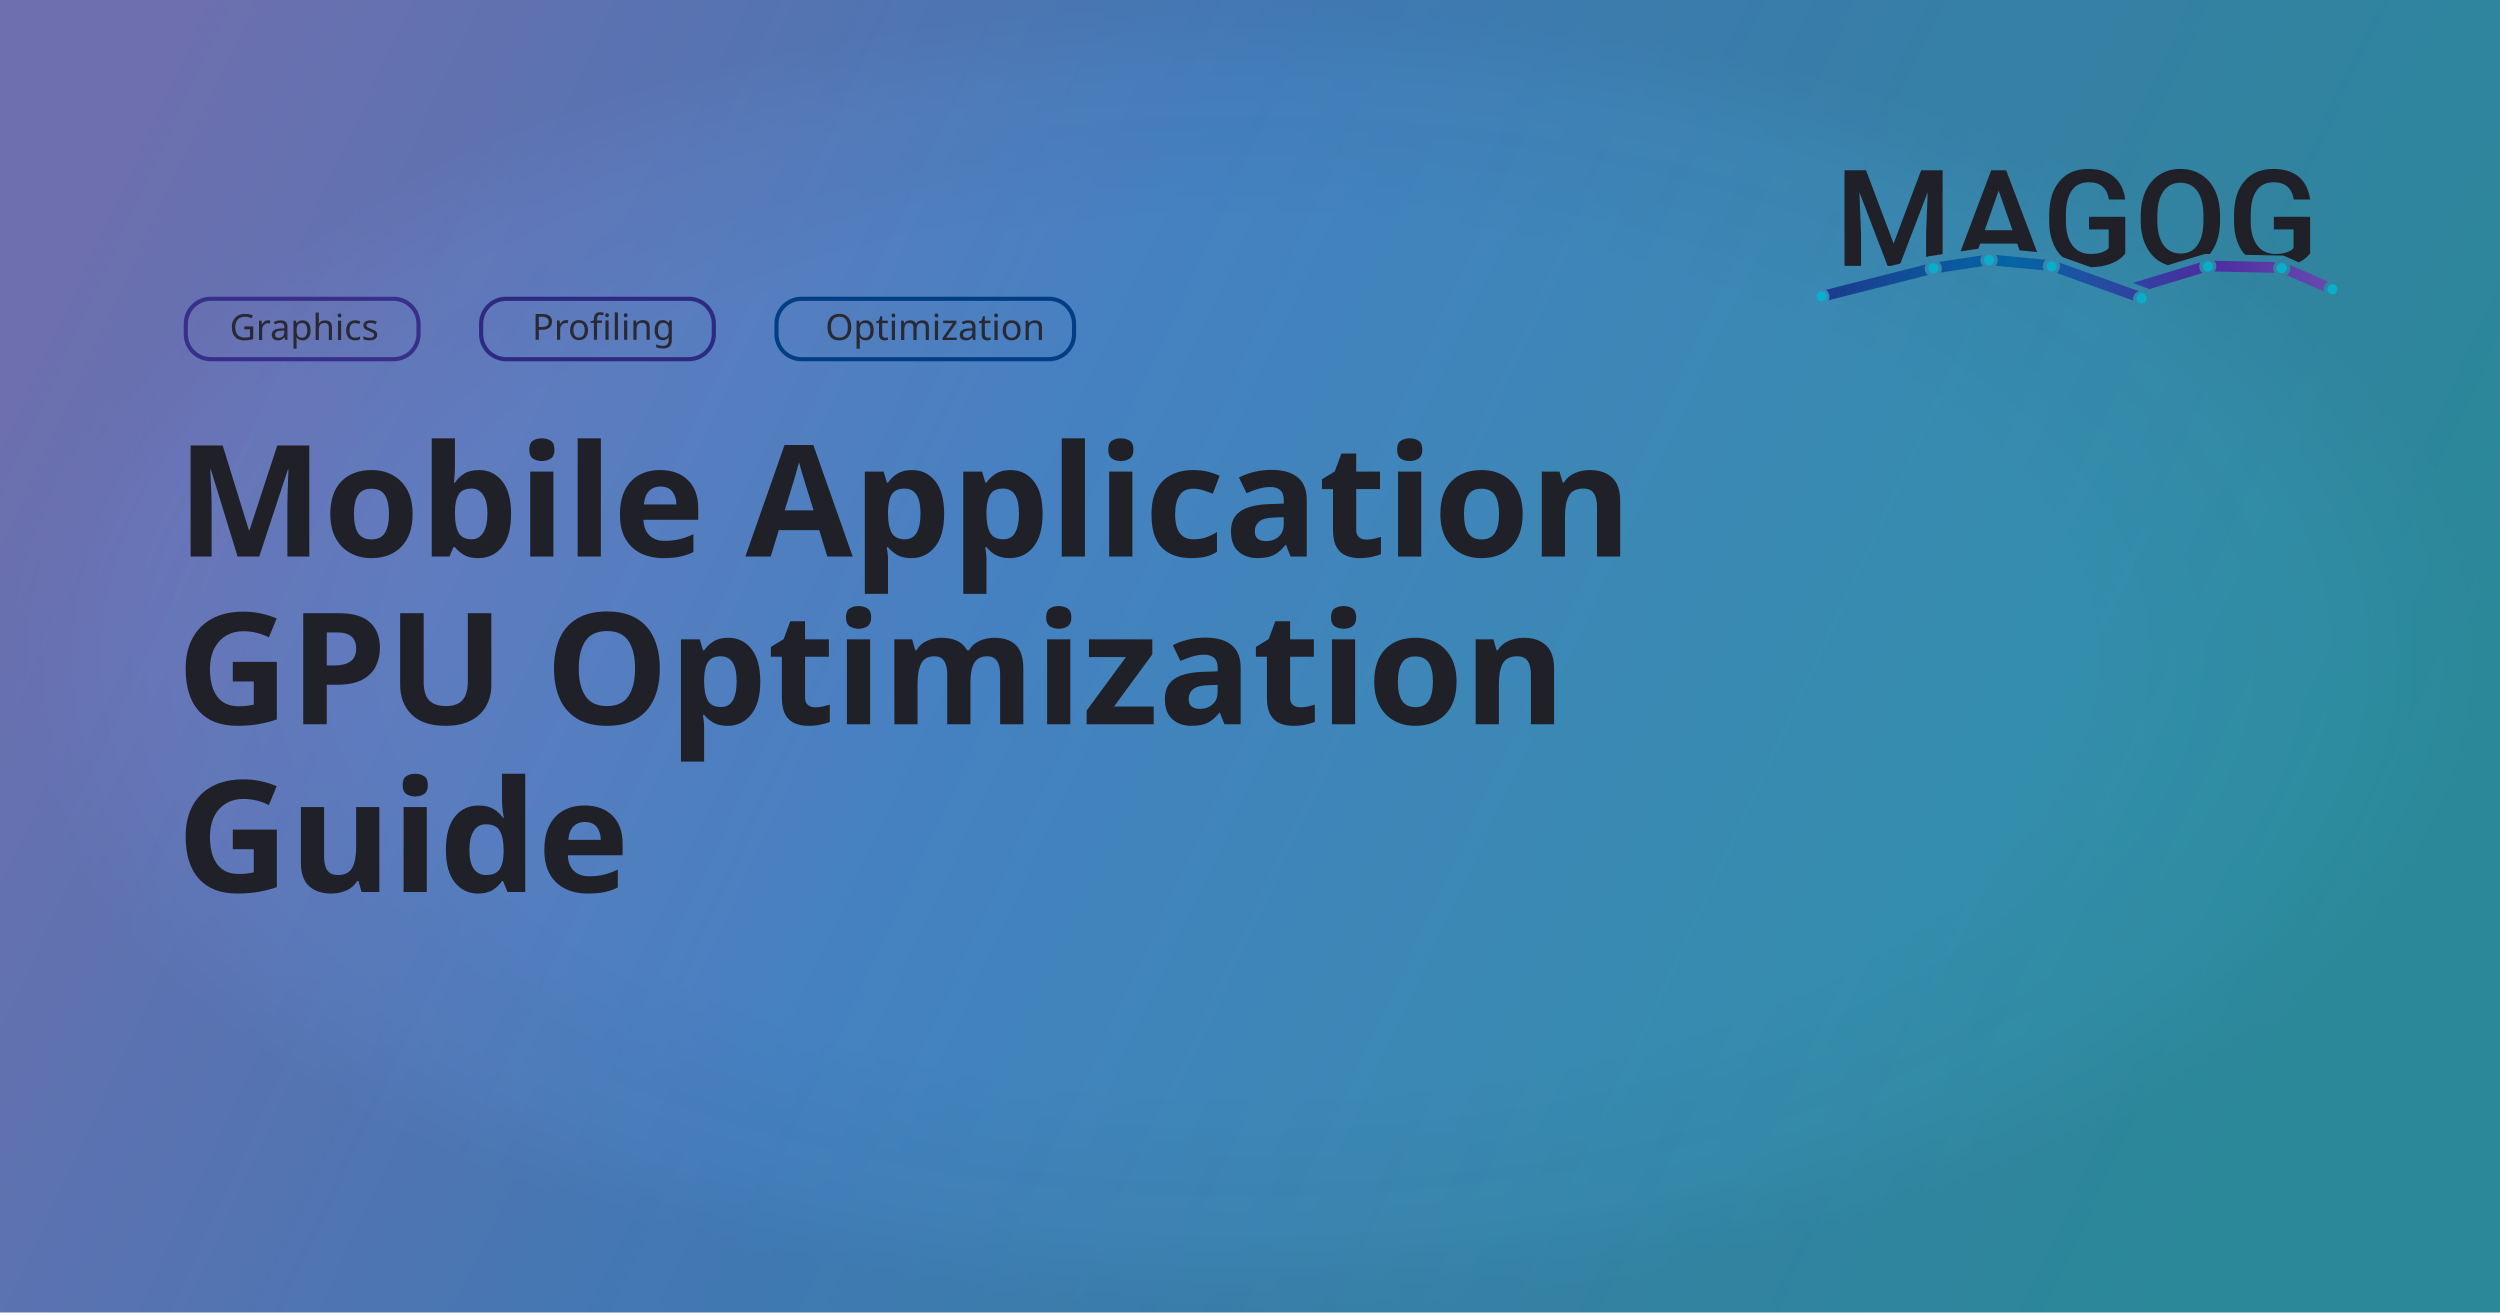
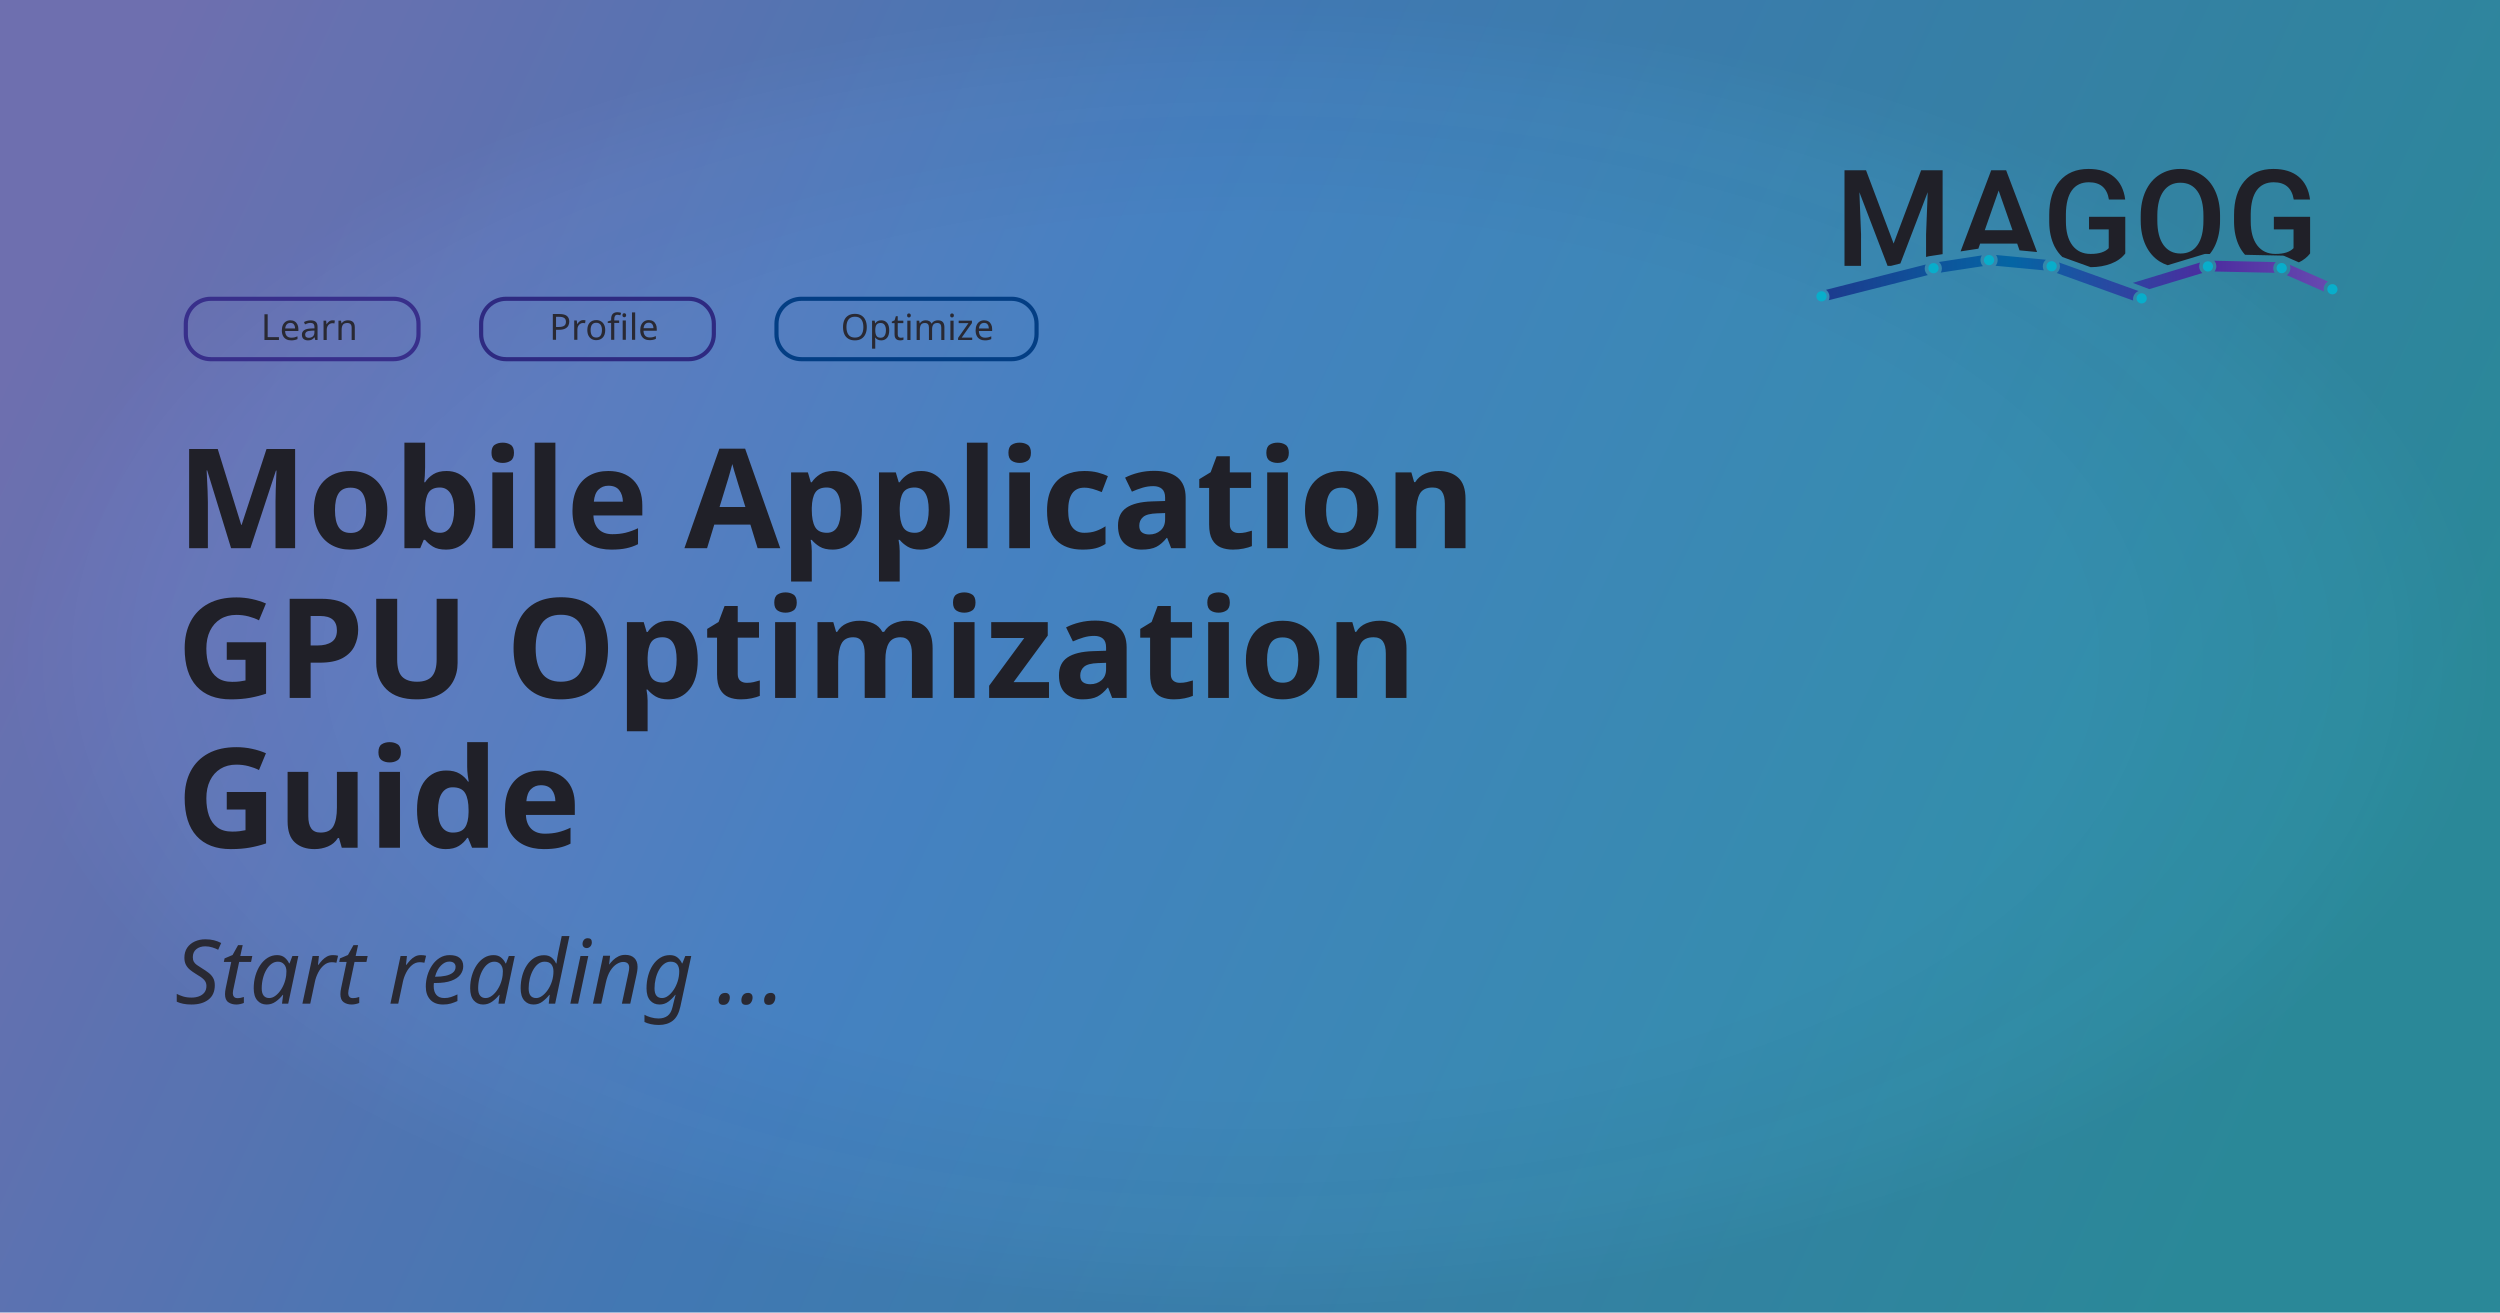
<svg xmlns="http://www.w3.org/2000/svg" xmlns:xlink="http://www.w3.org/1999/xlink" width="1200" height="630" viewBox="0 0 1200 630" version="1.1" id="svg1">
  <defs id="defs1">
    <linearGradient id="linearGradient2">
      <stop style="stop-color:#111111;stop-opacity:0;" offset="0" id="stop2" />
      <stop style="stop-color:#111111;stop-opacity:0;" offset="0.669" id="stop7" />
      <stop style="stop-color:#111111;stop-opacity:0.04;" offset="0.88" id="stop9" />
      <stop style="stop-color:#111111;stop-opacity:0.08;" offset="1" id="stop3" />
    </linearGradient>
    <linearGradient id="linearGradient18">
      <stop style="stop-color:#7677bd;stop-opacity:1;" offset="0" id="stop18" />
      <stop style="stop-color:#4581c1;stop-opacity:1;" offset="0.399" id="stop20" />
      <stop style="stop-color:#2d92a4;stop-opacity:1;" offset="0.947" id="stop21" />
    </linearGradient>
    <linearGradient xlink:href="#linearGradient18" id="linearGradient19" x1="56.215" y1="61.429" x2="1143.784" y2="568.571" gradientUnits="userSpaceOnUse" />
    <linearGradient xlink:href="#linearGradient4" id="linearGradient6" x1="11.378" y1="9.065" x2="39.199" y2="9.065" gradientUnits="userSpaceOnUse" gradientTransform="matrix(9.150739,0,0,9.150739,772.3626,50.93578)" />
    <linearGradient id="linearGradient4">
      <stop style="stop-color:#1c3b8e;stop-opacity:1;" offset="0" id="stop4" />
      <stop style="stop-color:#0465a4;stop-opacity:1;" offset="0.351" id="stop6" />
      <stop style="stop-color:#4c2c9f;stop-opacity:1;" offset="0.72" id="stop8" />
      <stop style="stop-color:#6e50b4;stop-opacity:1;" offset="1" id="stop5" />
    </linearGradient>
    <radialGradient xlink:href="#linearGradient2" id="radialGradient3" cx="600" cy="315" fx="600" fy="315" r="600" gradientTransform="matrix(1,0,0,0.525,0,149.625)" gradientUnits="userSpaceOnUse" />
  </defs>
  <g id="layer1">
    <rect style="fill:url(#linearGradient19);stroke:none;stroke-width:6;stroke-linecap:round;stroke-linejoin:round;stroke-miterlimit:3.9" id="rect4" width="1200" height="630" x="0" y="0" />
  </g>
  <g id="layer3">
    <rect style="fill:url(#radialGradient3);stroke:none;stroke-width:6;stroke-linecap:round;stroke-linejoin:round;stroke-miterlimit:3.9" id="rect1" width="1200" height="630" x="0" y="0" />
  </g>
  <g id="layer2">
-     <text xml:space="preserve" style="font-style:italic;font-size:74.667px;line-height:1.05;font-family:Arial;-inkscape-font-specification:'Arial Italic';text-align:end;letter-spacing:0px;writing-mode:lr-tb;direction:ltr;text-anchor:end;fill:#9e4c8a;fill-opacity:1;stroke:none;stroke-width:6;stroke-linecap:round;stroke-linejoin:round;stroke-miterlimit:3.9" x="84.781" y="267.144" id="text21">
-       <tspan id="tspan21" x="84.781" y="267.144" style="font-style:normal;font-variant:normal;font-weight:bold;font-stretch:normal;font-size:74.667px;font-family:Calibri;-inkscape-font-specification:'Calibri Bold';text-align:start;text-anchor:start;fill:#202028">Mobile Application</tspan>
-       <tspan x="84.781" y="347.649" id="tspan22" style="font-style:normal;font-variant:normal;font-weight:bold;font-stretch:normal;font-size:74.667px;font-family:Calibri;-inkscape-font-specification:'Calibri Bold';text-align:start;text-anchor:start;fill:#202028">GPU Optimization</tspan>
-       <tspan x="84.781" y="428.153" style="font-style:normal;font-variant:normal;font-weight:bold;font-stretch:normal;font-size:74.667px;font-family:Calibri;-inkscape-font-specification:'Calibri Bold';text-align:start;text-anchor:start;fill:#202028" id="tspan25">Guide</tspan>
+     <text xml:space="preserve" style="font-style:italic;font-size:66.667px;line-height:1.05;font-family:Arial;-inkscape-font-specification:'Arial Italic';text-align:end;letter-spacing:0px;writing-mode:lr-tb;direction:ltr;text-anchor:end;fill:#9e4c8a;fill-opacity:1;stroke:none;stroke-width:6;stroke-linecap:round;stroke-linejoin:round;stroke-miterlimit:3.9" x="84.781" y="263.144" id="text21">
+       <tspan id="tspan21" x="84.781" y="263.144" style="font-style:normal;font-variant:normal;font-weight:bold;font-stretch:normal;font-size:66.667px;font-family:Calibri;-inkscape-font-specification:'Calibri Bold';text-align:start;text-anchor:start;fill:#202028">Mobile Application</tspan>
+       <tspan x="84.781" y="335.023" id="tspan22" style="font-style:normal;font-variant:normal;font-weight:bold;font-stretch:normal;font-size:66.667px;font-family:Calibri;-inkscape-font-specification:'Calibri Bold';text-align:start;text-anchor:start;fill:#202028">GPU Optimization</tspan>
+       <tspan x="84.781" y="406.902" style="font-style:normal;font-variant:normal;font-weight:bold;font-stretch:normal;font-size:66.667px;font-family:Calibri;-inkscape-font-specification:'Calibri Bold';text-align:start;text-anchor:start;fill:#202028" id="tspan25">Guide</tspan>
    </text>
    <path id="text1" style="font-weight:500;font-size:7.056px;font-family:Roboto;-inkscape-font-specification:'Roboto Medium';letter-spacing:0.011px;fill:#202028;fill-opacity:1;stroke-width:1" d="m 1002.51,81.089 c -5.948,0 -10.582,1.955 -13.903,5.864 -3.321,3.888 -4.979,9.298 -4.979,16.234 v 3.594 c 0.063,4.329 0.89,8.125 2.487,11.382 1.014,2.027 2.294,3.76 3.835,5.202 4.37,1.571 8.9,3.203 13.576,4.885 3.61,-0.031 6.847,-0.588 9.704,-1.669 2.942,-1.114 5.244,-2.753 6.904,-4.918 v -17.591 h -17.402 v 6.053 h 9.458 v 8.985 c -1.723,1.849 -4.624,2.776 -8.701,2.776 -3.72,0 -6.632,-1.368 -8.734,-4.1 -2.081,-2.753 -3.121,-6.611 -3.121,-11.571 v -3.528 c 0.063,-4.981 1.021,-8.757 2.87,-11.321 1.871,-2.585 4.589,-3.878 8.162,-3.878 5.527,0 8.736,2.767 9.618,8.294 h 7.817 c -0.61,-4.75 -2.418,-8.387 -5.424,-10.909 -3.005,-2.522 -7.06,-3.783 -12.167,-3.783 z m 44.072,0 c -3.741,0 -7.059,0.914 -9.959,2.743 -2.879,1.807 -5.118,4.424 -6.715,7.85 -1.576,3.426 -2.364,7.378 -2.364,11.855 v 2.582 c 0.022,4.393 0.817,8.27 2.393,11.633 1.597,3.363 3.848,5.96 6.748,7.788 1.195,0.74 2.459,1.327 3.788,1.764 l 17.695,-5.367 0.425,-0.057 c 0.669,0.015 1.368,0.031 2.1,0.047 1.01,-1.235 1.88,-2.635 2.601,-4.204 1.555,-3.405 2.331,-7.357 2.331,-11.855 v -2.554 c -0.022,-4.477 -0.821,-8.398 -2.397,-11.76 -1.576,-3.384 -3.815,-5.969 -6.715,-7.755 -2.879,-1.807 -6.189,-2.71 -9.93,-2.71 z m 44.644,0 c -5.948,0 -10.582,1.955 -13.903,5.864 -3.321,3.888 -4.979,9.298 -4.979,16.234 v 3.594 c 0.063,4.329 0.89,8.125 2.487,11.382 0.775,1.551 1.706,2.93 2.79,4.138 5.5,0.122 11.624,0.256 18.22,0.402 a 1.373,1.373 0 0 1 0.525,0.114 l 7.093,3.116 c 2.228,-1.069 4.027,-2.493 5.391,-4.27 v -17.591 h -17.402 v 6.053 h 9.457 v 8.985 c -1.723,1.849 -4.624,2.776 -8.701,2.776 -3.72,0 -6.632,-1.368 -8.734,-4.1 -2.081,-2.753 -3.121,-6.611 -3.121,-11.571 v -3.528 c 0.063,-4.981 1.021,-8.757 2.87,-11.321 1.871,-2.585 4.589,-3.878 8.162,-3.878 5.527,0 8.736,2.767 9.618,8.294 h 7.817 c -0.61,-4.75 -2.419,-8.387 -5.424,-10.909 -3.005,-2.522 -7.06,-3.783 -12.167,-3.783 z m -205.867,0.629 v 45.902 h 7.944 v -15.132 l -0.79,-20.206 13.524,35.338 h 1.617 l 4.53,-1.149 13.113,-34.222 -0.785,20.239 v 10.857 l 1.263,-0.322 a 1.373,1.373 33.53 0 1 0.128,-0.024 l 6.554,-1.002 V 81.718 h -10.309 l -13.212,35.182 -13.241,-35.182 z m 70.426,0 -14.711,38.96 8.54,-1.31 0.846,-2.435 h 17.78 l 1.135,3.239 8.422,0.804 -14.853,-39.258 z m 90.797,5.991 c 3.531,0 6.254,1.356 8.166,4.067 1.934,2.711 2.899,6.608 2.899,11.694 v 2.397 c 0,5.17 -0.953,9.099 -2.866,11.789 -1.891,2.69 -4.603,4.038 -8.133,4.038 -3.489,0 -6.224,-1.38 -8.2,-4.133 -1.955,-2.753 -2.932,-6.65 -2.932,-11.694 v -2.648 c 0.042,-4.939 1.031,-8.753 2.965,-11.444 1.954,-2.711 4.654,-4.067 8.1,-4.067 z m -87.232,3.75 6.649,19.043 H 952.697 Z" />
    <path id="path3" style="baseline-shift:baseline;display:inline;overflow:visible;vector-effect:none;fill:url(#linearGradient6);fill-rule:nonzero;stroke-width:3.78;stroke-linecap:round;enable-background:accumulate;stop-color:#000000" d="m 958.069,122.388 a 4.125,4.125 0 0 1 0.809,2.454 4.125,4.125 0 0 1 -1.031,2.729 l 23.166,2.185 a 4.125,4.125 0 0 1 -0.473,-1.915 4.125,4.125 0 0 1 1.49,-3.173 z m -6.767,0.199 -20.617,3.164 a 4.125,4.125 0 0 1 1.423,3.121 4.125,4.125 0 0 1 -0.501,1.967 l 20.225,-3.088 a 4.125,4.125 0 0 1 -1.201,-2.908 4.125,4.125 0 0 1 0.671,-2.256 z m 111.552,2.563 a 4.125,4.125 0 0 1 0.984,2.676 4.125,4.125 0 0 1 -0.842,2.492 l 28.827,0.638 a 4.125,4.125 0 0 1 -0.662,-2.241 4.125,4.125 0 0 1 1.206,-2.918 z m -74.511,0.823 a 4.125,4.125 0 0 1 0.449,1.868 4.125,4.125 0 0 1 -1.542,3.22 l 36.667,13.198 a 4.125,4.125 0 0 1 -0.057,-0.686 4.125,4.125 0 0 1 2.676,-3.863 z m 67.669,0.033 -32.264,9.784 7.921,2.989 25.483,-7.722 a 4.125,4.125 0 0 1 -1.56,-3.23 4.125,4.125 0 0 1 0.421,-1.821 z m -131.687,0.965 -47.841,12.134 a 4.125,4.125 0 0 1 1.669,3.31 4.125,4.125 0 0 1 -0.369,1.702 l 47.567,-12.073 a 4.125,4.125 0 0 1 -1.49,-3.173 4.125,4.125 0 0 1 0.463,-1.901 z m 174.747,0.109 a 4.125,4.125 0 0 1 0.336,1.636 4.125,4.125 0 0 1 -1.754,3.381 l 17.917,7.864 a 4.125,4.125 0 0 1 -0.194,-1.244 4.125,4.125 0 0 1 2.062,-3.57 z" />
    <g id="g8" style="fill:#08aecb;fill-opacity:1;stroke-width:0.413" transform="matrix(9.150739,0,0,9.150739,772.3626,50.93576)">
      <circle style="fill:#08aecb;fill-opacity:1;stroke:none;stroke-width:0.233;stroke-linecap:round;stroke-dasharray:none;stroke-opacity:1" id="path4-4" cx="11.142" cy="9.978" r="0.268" />
      <circle style="fill:#08aecb;fill-opacity:1;stroke:none;stroke-width:0.233;stroke-linecap:round;stroke-dasharray:none;stroke-opacity:1" id="path4-6" cx="17.018" cy="8.502" r="0.268" />
      <circle style="fill:#08aecb;fill-opacity:1;stroke:none;stroke-width:0.233;stroke-linecap:round;stroke-dasharray:none;stroke-opacity:1" id="path4-8" cx="19.929" cy="8.078" r="0.268" />
      <circle style="fill:#08aecb;fill-opacity:1;stroke:none;stroke-width:0.233;stroke-linecap:round;stroke-dasharray:none;stroke-opacity:1" id="path4-7" cx="23.213" cy="8.401" r="0.268" />
      <circle style="fill:#08aecb;fill-opacity:1;stroke:none;stroke-width:0.233;stroke-linecap:round;stroke-dasharray:none;stroke-opacity:1" id="path4-1" cx="27.936" cy="10.084" r="0.268" />
      <circle style="fill:#08aecb;fill-opacity:1;stroke:none;stroke-width:0.233;stroke-linecap:round;stroke-dasharray:none;stroke-opacity:1" id="path4-1-1" cx="31.411" cy="8.408" r="0.268" />
      <circle style="fill:#08aecb;fill-opacity:1;stroke:none;stroke-width:0.233;stroke-linecap:round;stroke-dasharray:none;stroke-opacity:1" id="path4-1-17" cx="35.281" cy="8.498" r="0.268" />
      <circle style="fill:#08aecb;fill-opacity:1;stroke:none;stroke-width:0.233;stroke-linecap:round;stroke-dasharray:none;stroke-opacity:1" id="path4-1-3" cx="37.941" cy="9.606" r="0.268" />
    </g>
    <rect style="fill:none;fill-opacity:1;stroke:#382f8b;stroke-width:2;stroke-linecap:round;stroke-linejoin:round;stroke-miterlimit:3.9;stroke-dasharray:none;stroke-opacity:1" id="rect25-7-3" width="111.693" height="28.991" x="89.188" y="143.418" rx="12" ry="12" />
-     <text xml:space="preserve" style="font-style:normal;font-size:17.333px;line-height:1.05;font-family:Calibri;-inkscape-font-specification:Calibri;text-align:start;letter-spacing:0px;writing-mode:lr-tb;direction:ltr;text-anchor:start;fill:#292933;fill-opacity:1;stroke:none;stroke-width:2;stroke-linecap:round;stroke-linejoin:round;stroke-miterlimit:3.9;stroke-dasharray:none;stroke-opacity:1;font-weight:normal;font-stretch:normal;font-variant:normal" x="110.228" y="163.208" id="text26">
-       <tspan id="tspan26" x="110.228" y="163.208" style="font-style:normal;font-size:17.333px;fill:#292933;fill-opacity:1;stroke:none;-inkscape-font-specification:Calibri;font-family:Calibri;font-weight:normal;font-stretch:normal;font-variant:normal">Graphics</tspan>
+     <text xml:space="preserve" style="font-style:normal;font-variant:normal;font-weight:normal;font-stretch:normal;font-size:17.333px;line-height:1.05;font-family:Calibri;-inkscape-font-specification:Calibri;text-align:start;letter-spacing:0px;writing-mode:lr-tb;direction:ltr;text-anchor:start;fill:#292933;fill-opacity:1;stroke:none;stroke-width:2;stroke-linecap:round;stroke-linejoin:round;stroke-miterlimit:3.9;stroke-dasharray:none;stroke-opacity:1" x="125.25" y="163.208" id="text26">
+       <tspan id="tspan26" x="125.25" y="163.208" style="font-style:normal;font-variant:normal;font-weight:normal;font-stretch:normal;font-size:17.333px;font-family:Calibri;-inkscape-font-specification:Calibri;fill:#292933;fill-opacity:1;stroke:none">Learn</tspan>
    </text>
    <rect style="fill:none;fill-opacity:1;stroke:#2e2a81;stroke-width:2;stroke-linecap:round;stroke-linejoin:round;stroke-miterlimit:3.9;stroke-dasharray:none;stroke-opacity:1" id="rect25-7" width="111.693" height="28.991" x="230.948" y="143.418" rx="12" ry="12" />
-     <text xml:space="preserve" style="font-style:normal;font-size:17.333px;line-height:1.05;font-family:Calibri;-inkscape-font-specification:Calibri;text-align:start;letter-spacing:0px;writing-mode:lr-tb;direction:ltr;text-anchor:start;fill:#292933;fill-opacity:1;stroke:none;stroke-width:2;stroke-linecap:round;stroke-linejoin:round;stroke-miterlimit:3.9;stroke-dasharray:none;stroke-opacity:1;font-weight:normal;font-stretch:normal;font-variant:normal" x="255.395" y="163.106" id="text26-2">
-       <tspan id="tspan26-7" x="255.395" y="163.106" style="font-style:normal;font-size:17.333px;fill:#292933;fill-opacity:1;stroke:none;-inkscape-font-specification:Calibri;font-family:Calibri;font-weight:normal;font-stretch:normal;font-variant:normal">Profiling</tspan>
+     <text xml:space="preserve" style="font-style:normal;font-variant:normal;font-weight:normal;font-stretch:normal;font-size:17.333px;line-height:1.05;font-family:Calibri;-inkscape-font-specification:Calibri;text-align:start;letter-spacing:0px;writing-mode:lr-tb;direction:ltr;text-anchor:start;fill:#292933;fill-opacity:1;stroke:none;stroke-width:2;stroke-linecap:round;stroke-linejoin:round;stroke-miterlimit:3.9;stroke-dasharray:none;stroke-opacity:1" x="263.664" y="163.106" id="text26-2">
+       <tspan id="tspan26-7" x="263.664" y="163.106" style="font-style:normal;font-variant:normal;font-weight:normal;font-stretch:normal;font-size:17.333px;font-family:Calibri;-inkscape-font-specification:Calibri;fill:#292933;fill-opacity:1;stroke:none">Profile</tspan>
    </text>
-     <rect style="fill:none;fill-opacity:1;stroke:#033e84;stroke-width:2;stroke-linecap:round;stroke-linejoin:round;stroke-miterlimit:3.9;stroke-dasharray:none;stroke-opacity:1" id="rect25-7-1" width="142.836" height="28.991" x="372.709" y="143.418" rx="12" ry="12" />
-     <text xml:space="preserve" style="font-style:normal;font-size:17.333px;line-height:1.05;font-family:Calibri;-inkscape-font-specification:Calibri;text-align:start;letter-spacing:0px;writing-mode:lr-tb;direction:ltr;text-anchor:start;fill:#292933;fill-opacity:1;stroke:none;stroke-width:2;stroke-linecap:round;stroke-linejoin:round;stroke-miterlimit:3.9;stroke-dasharray:none;stroke-opacity:1;font-weight:normal;font-stretch:normal;font-variant:normal" x="396.139" y="163.212" id="text26-2-2">
-       <tspan id="tspan26-7-3" x="396.139" y="163.212" style="font-style:normal;font-size:17.333px;fill:#292933;fill-opacity:1;stroke:none;-inkscape-font-specification:Calibri;font-family:Calibri;font-weight:normal;font-stretch:normal;font-variant:normal">Optimization</tspan>
+     <text xml:space="preserve" style="font-style:normal;font-variant:normal;font-weight:normal;font-stretch:normal;font-size:42.667px;line-height:1.05;font-family:Calibri;-inkscape-font-specification:Calibri;text-align:start;letter-spacing:0px;writing-mode:lr-tb;direction:ltr;text-anchor:start;fill:#292933;fill-opacity:1;stroke:none;stroke-width:2;stroke-linecap:round;stroke-linejoin:round;stroke-miterlimit:3.9;stroke-dasharray:none;stroke-opacity:1" x="84.022" y="481.75" id="text26-2-1">
+       <tspan id="tspan26-7-7" x="84.022" y="481.75" style="font-style:italic;font-variant:normal;font-weight:normal;font-stretch:normal;font-size:42.667px;font-family:Calibri;-inkscape-font-specification:'Calibri Italic';fill:#292933;fill-opacity:1;stroke:none">Start reading ...</tspan>
+     </text>
+     <rect style="fill:none;fill-opacity:1;stroke:#033e84;stroke-width:2;stroke-linecap:round;stroke-linejoin:round;stroke-miterlimit:3.9;stroke-dasharray:none;stroke-opacity:1" id="rect25-7-1" width="124.836" height="28.991" x="372.709" y="143.418" rx="12" ry="12" />
+     <text xml:space="preserve" style="font-style:normal;font-variant:normal;font-weight:normal;font-stretch:normal;font-size:17.333px;line-height:1.05;font-family:Calibri;-inkscape-font-specification:Calibri;text-align:start;letter-spacing:0px;writing-mode:lr-tb;direction:ltr;text-anchor:start;fill:#292933;fill-opacity:1;stroke:none;stroke-width:2;stroke-linecap:round;stroke-linejoin:round;stroke-miterlimit:3.9;stroke-dasharray:none;stroke-opacity:1" x="403.588" y="163.212" id="text26-2-2">
+       <tspan id="tspan26-7-3" x="403.588" y="163.212" style="font-style:normal;font-variant:normal;font-weight:normal;font-stretch:normal;font-size:17.333px;font-family:Calibri;-inkscape-font-specification:Calibri;fill:#292933;fill-opacity:1;stroke:none">Optimize</tspan>
    </text>
  </g>
</svg>
